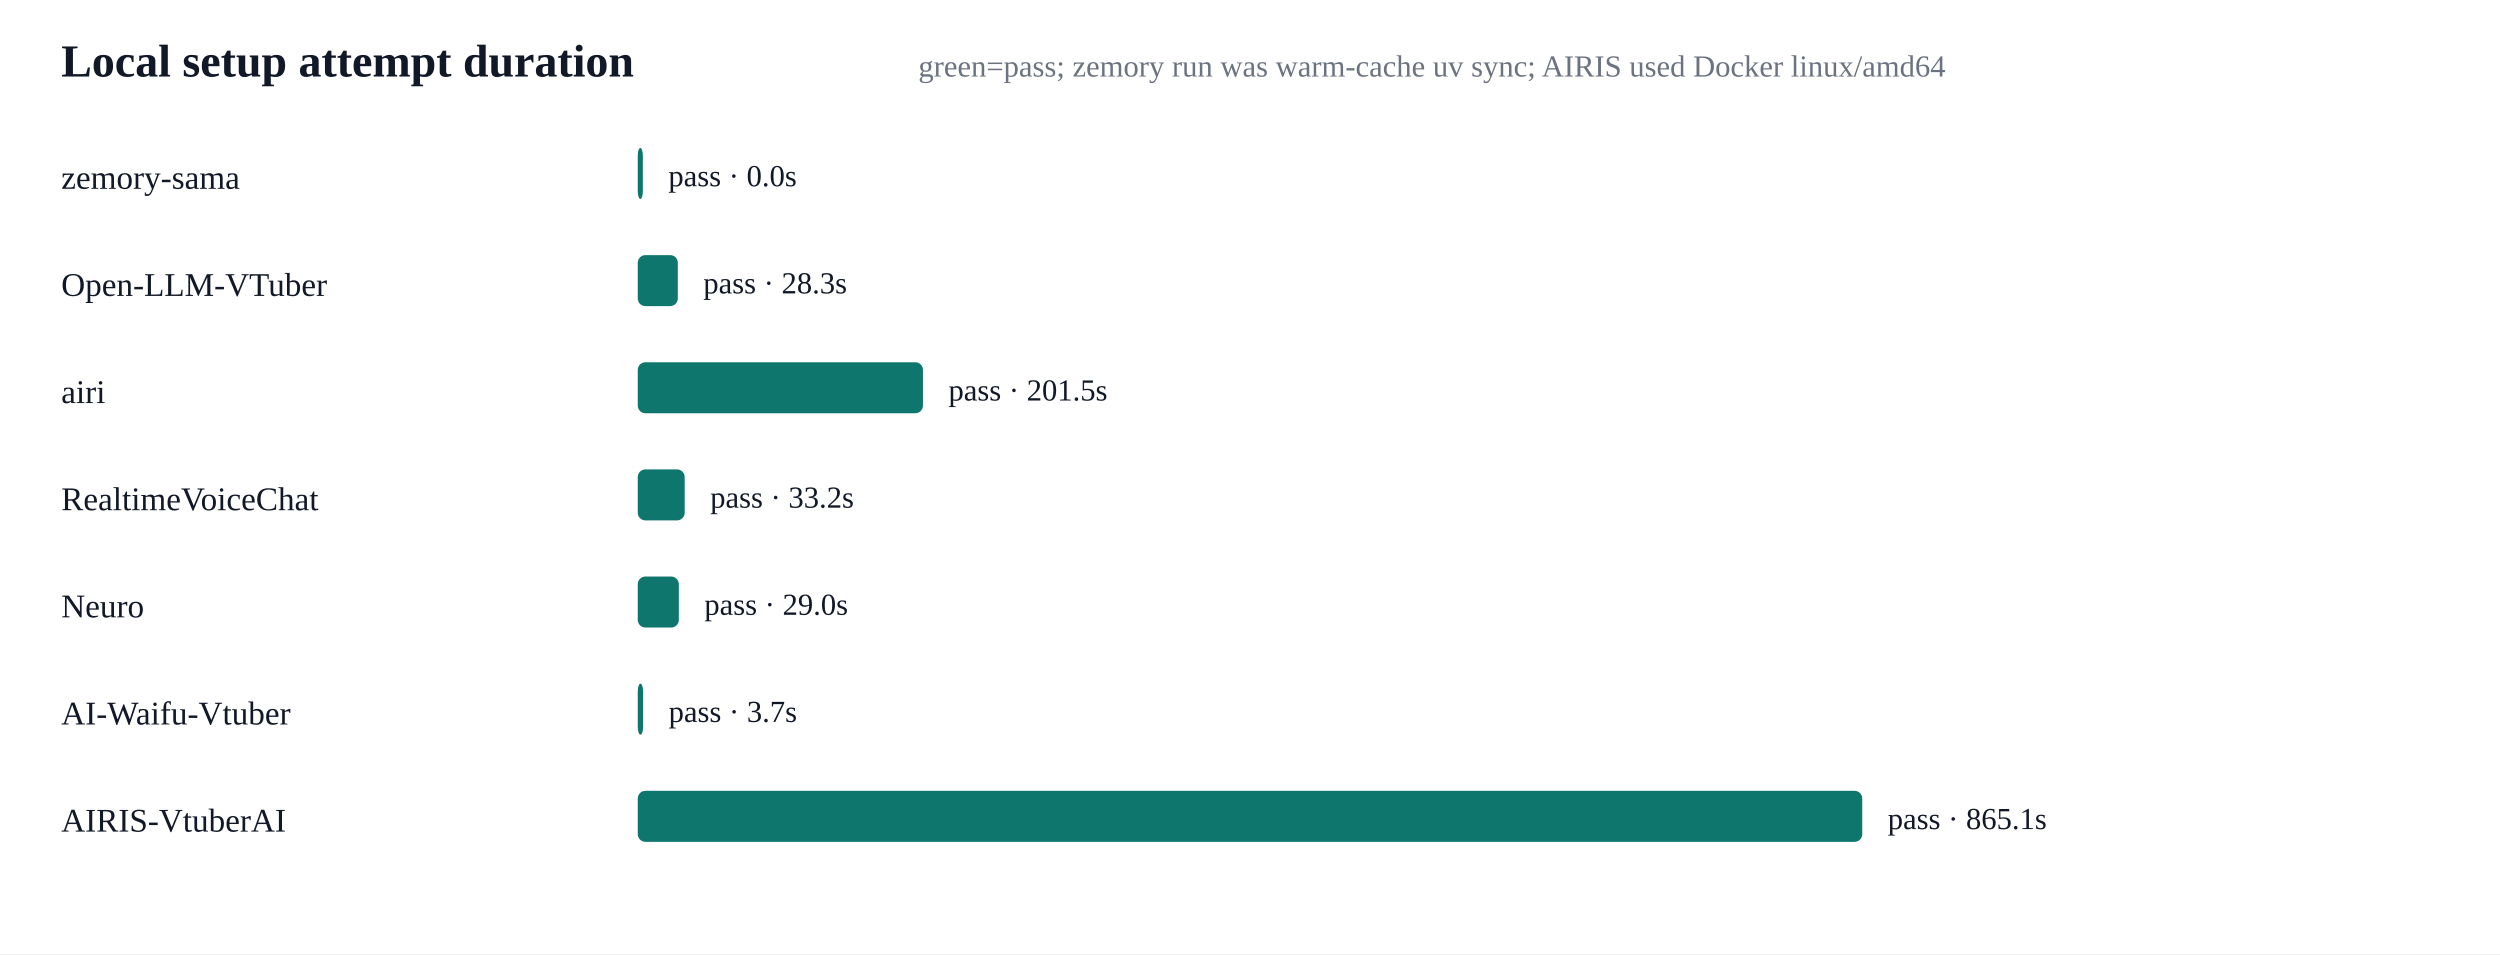
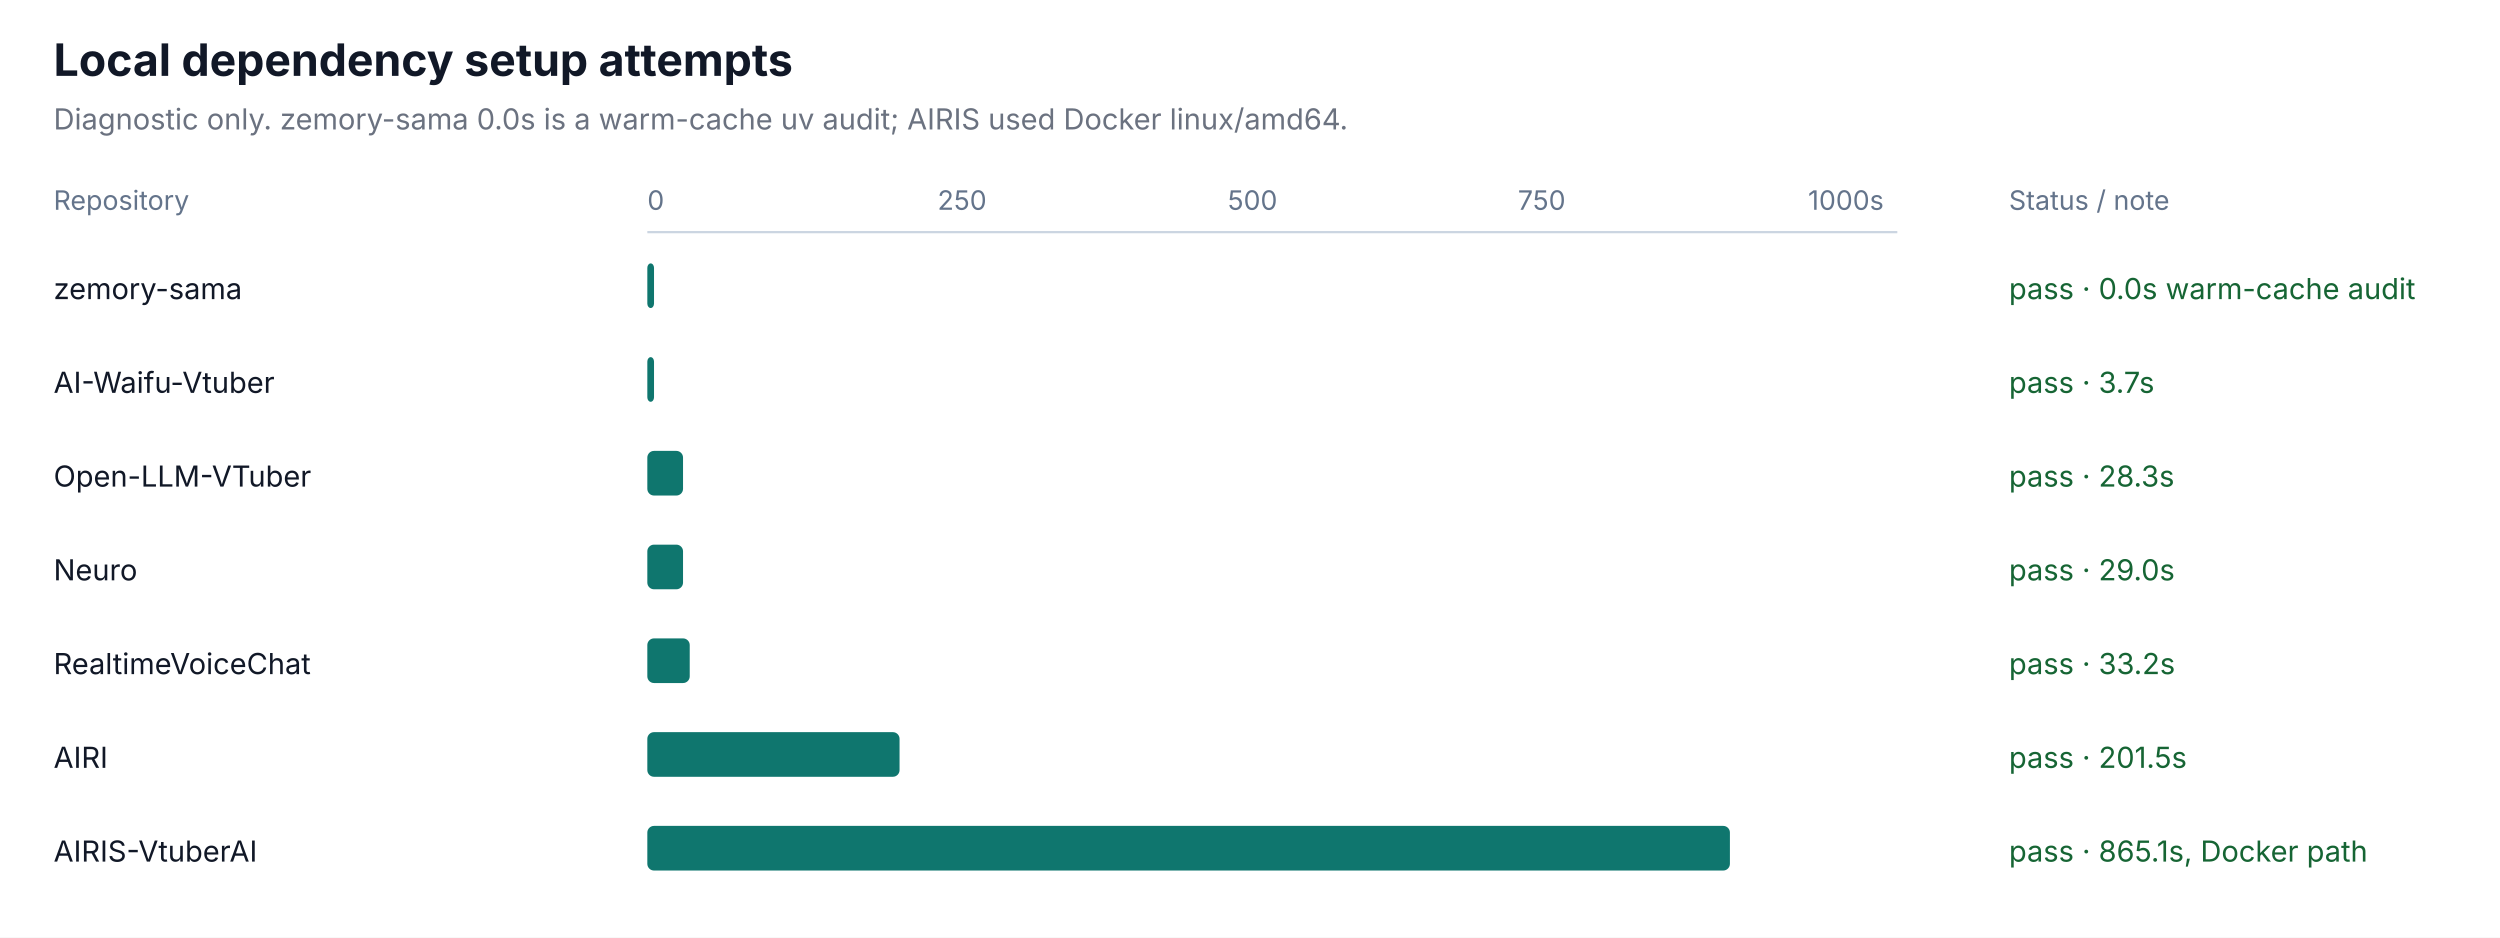
- <svg xmlns="http://www.w3.org/2000/svg" width="980" height="374" role="img" aria-label="Setup comparison chart">
-   <rect width="100%" height="100%" fill="#fff" />
-   <text x="24" y="30" font-size="18" font-weight="700" fill="#111827">Local setup attempt duration</text>
-   <text x="360" y="30" font-size="12" fill="#6b7280">green=pass; zemory run was warm-cache uv sync; AIRIS used Docker linux/amd64</text>
-   <text x="24" y="74" font-size="13" fill="#111827">zemory-sama</text>
-   <rect x="250" y="58" width="2.0" height="20" rx="3" fill="#0f766e" />
-   <text x="262.0" y="73" font-size="12" fill="#111827">pass · 0.0s</text>
-   <text x="24" y="116" font-size="13" fill="#111827">Open-LLM-VTuber</text>
-   <rect x="250" y="100" width="15.7" height="20" rx="3" fill="#0f766e" />
-   <text x="275.7" y="115" font-size="12" fill="#111827">pass · 28.3s</text>
-   <text x="24" y="158" font-size="13" fill="#111827">airi</text>
-   <rect x="250" y="142" width="111.8" height="20" rx="3" fill="#0f766e" />
-   <text x="371.8" y="157" font-size="12" fill="#111827">pass · 201.5s</text>
-   <text x="24" y="200" font-size="13" fill="#111827">RealtimeVoiceChat</text>
-   <rect x="250" y="184" width="18.4" height="20" rx="3" fill="#0f766e" />
-   <text x="278.4" y="199" font-size="12" fill="#111827">pass · 33.2s</text>
-   <text x="24" y="242" font-size="13" fill="#111827">Neuro</text>
-   <rect x="250" y="226" width="16.1" height="20" rx="3" fill="#0f766e" />
-   <text x="276.1" y="241" font-size="12" fill="#111827">pass · 29.0s</text>
-   <text x="24" y="284" font-size="13" fill="#111827">AI-Waifu-Vtuber</text>
-   <rect x="250" y="268" width="2.1" height="20" rx="3" fill="#0f766e" />
-   <text x="262.1" y="283" font-size="12" fill="#111827">pass · 3.7s</text>
-   <text x="24" y="326" font-size="13" fill="#111827">AIRIS-VtuberAI</text>
-   <rect x="250" y="310" width="480.0" height="20" rx="3" fill="#0f766e" />
-   <text x="740.0" y="325" font-size="12" fill="#111827">pass · 865.1s</text>
+ <svg xmlns="http://www.w3.org/2000/svg" width="1120" height="420" viewBox="0 0 1120 420" role="img" aria-labelledby="title desc">
+   <rect width="1120" height="420" fill="#ffffff" />
+   <text x="24" y="34" font-family="Inter, Arial, sans-serif" font-size="20" font-weight="700" fill="#111827">Local dependency setup attempts</text>
+   <text x="24" y="58" font-family="Inter, Arial, sans-serif" font-size="13" fill="#6b7280">Diagnostic only. zemory-sama 0.0s is a warm-cache uv audit; AIRIS used Docker linux/amd64.</text>
+   <g font-family="Inter, Arial, sans-serif" font-size="12">
+     <text x="24" y="94" fill="#64748b">Repository</text>
+     <text x="290" y="94" fill="#64748b">0</text>
+     <text x="420" y="94" fill="#64748b">250</text>
+     <text x="550" y="94" fill="#64748b">500</text>
+     <text x="680" y="94" fill="#64748b">750</text>
+     <text x="810" y="94" fill="#64748b">1000s</text>
+     <text x="900" y="94" fill="#64748b">Status / note</text>
+     <line x1="290" y1="104" x2="850" y2="104" stroke="#cbd5e1" />
+   </g>
+   <g font-family="Inter, Arial, sans-serif" font-size="13">
+     <text x="24" y="134" fill="#111827">zemory-sama</text>
+     <rect x="290" y="118" width="3" height="20" rx="2" fill="#0f766e" />
+     <text x="900" y="134" fill="#166534">pass · 0.0s warm-cache audit</text>
+     <text x="24" y="176" fill="#111827">AI-Waifu-Vtuber</text>
+     <rect x="290" y="160" width="3" height="20" rx="2" fill="#0f766e" />
+     <text x="900" y="176" fill="#166534">pass · 3.7s</text>
+     <text x="24" y="218" fill="#111827">Open-LLM-VTuber</text>
+     <rect x="290" y="202" width="16" height="20" rx="3" fill="#0f766e" />
+     <text x="900" y="218" fill="#166534">pass · 28.3s</text>
+     <text x="24" y="260" fill="#111827">Neuro</text>
+     <rect x="290" y="244" width="16" height="20" rx="3" fill="#0f766e" />
+     <text x="900" y="260" fill="#166534">pass · 29.0s</text>
+     <text x="24" y="302" fill="#111827">RealtimeVoiceChat</text>
+     <rect x="290" y="286" width="19" height="20" rx="3" fill="#0f766e" />
+     <text x="900" y="302" fill="#166534">pass · 33.2s</text>
+     <text x="24" y="344" fill="#111827">AIRI</text>
+     <rect x="290" y="328" width="113" height="20" rx="3" fill="#0f766e" />
+     <text x="900" y="344" fill="#166534">pass · 201.5s</text>
+     <text x="24" y="386" fill="#111827">AIRIS-VtuberAI</text>
+     <rect x="290" y="370" width="485" height="20" rx="3" fill="#0f766e" />
+     <text x="900" y="386" fill="#166534">pass · 865.1s, Docker path</text>
+   </g>
</svg>
